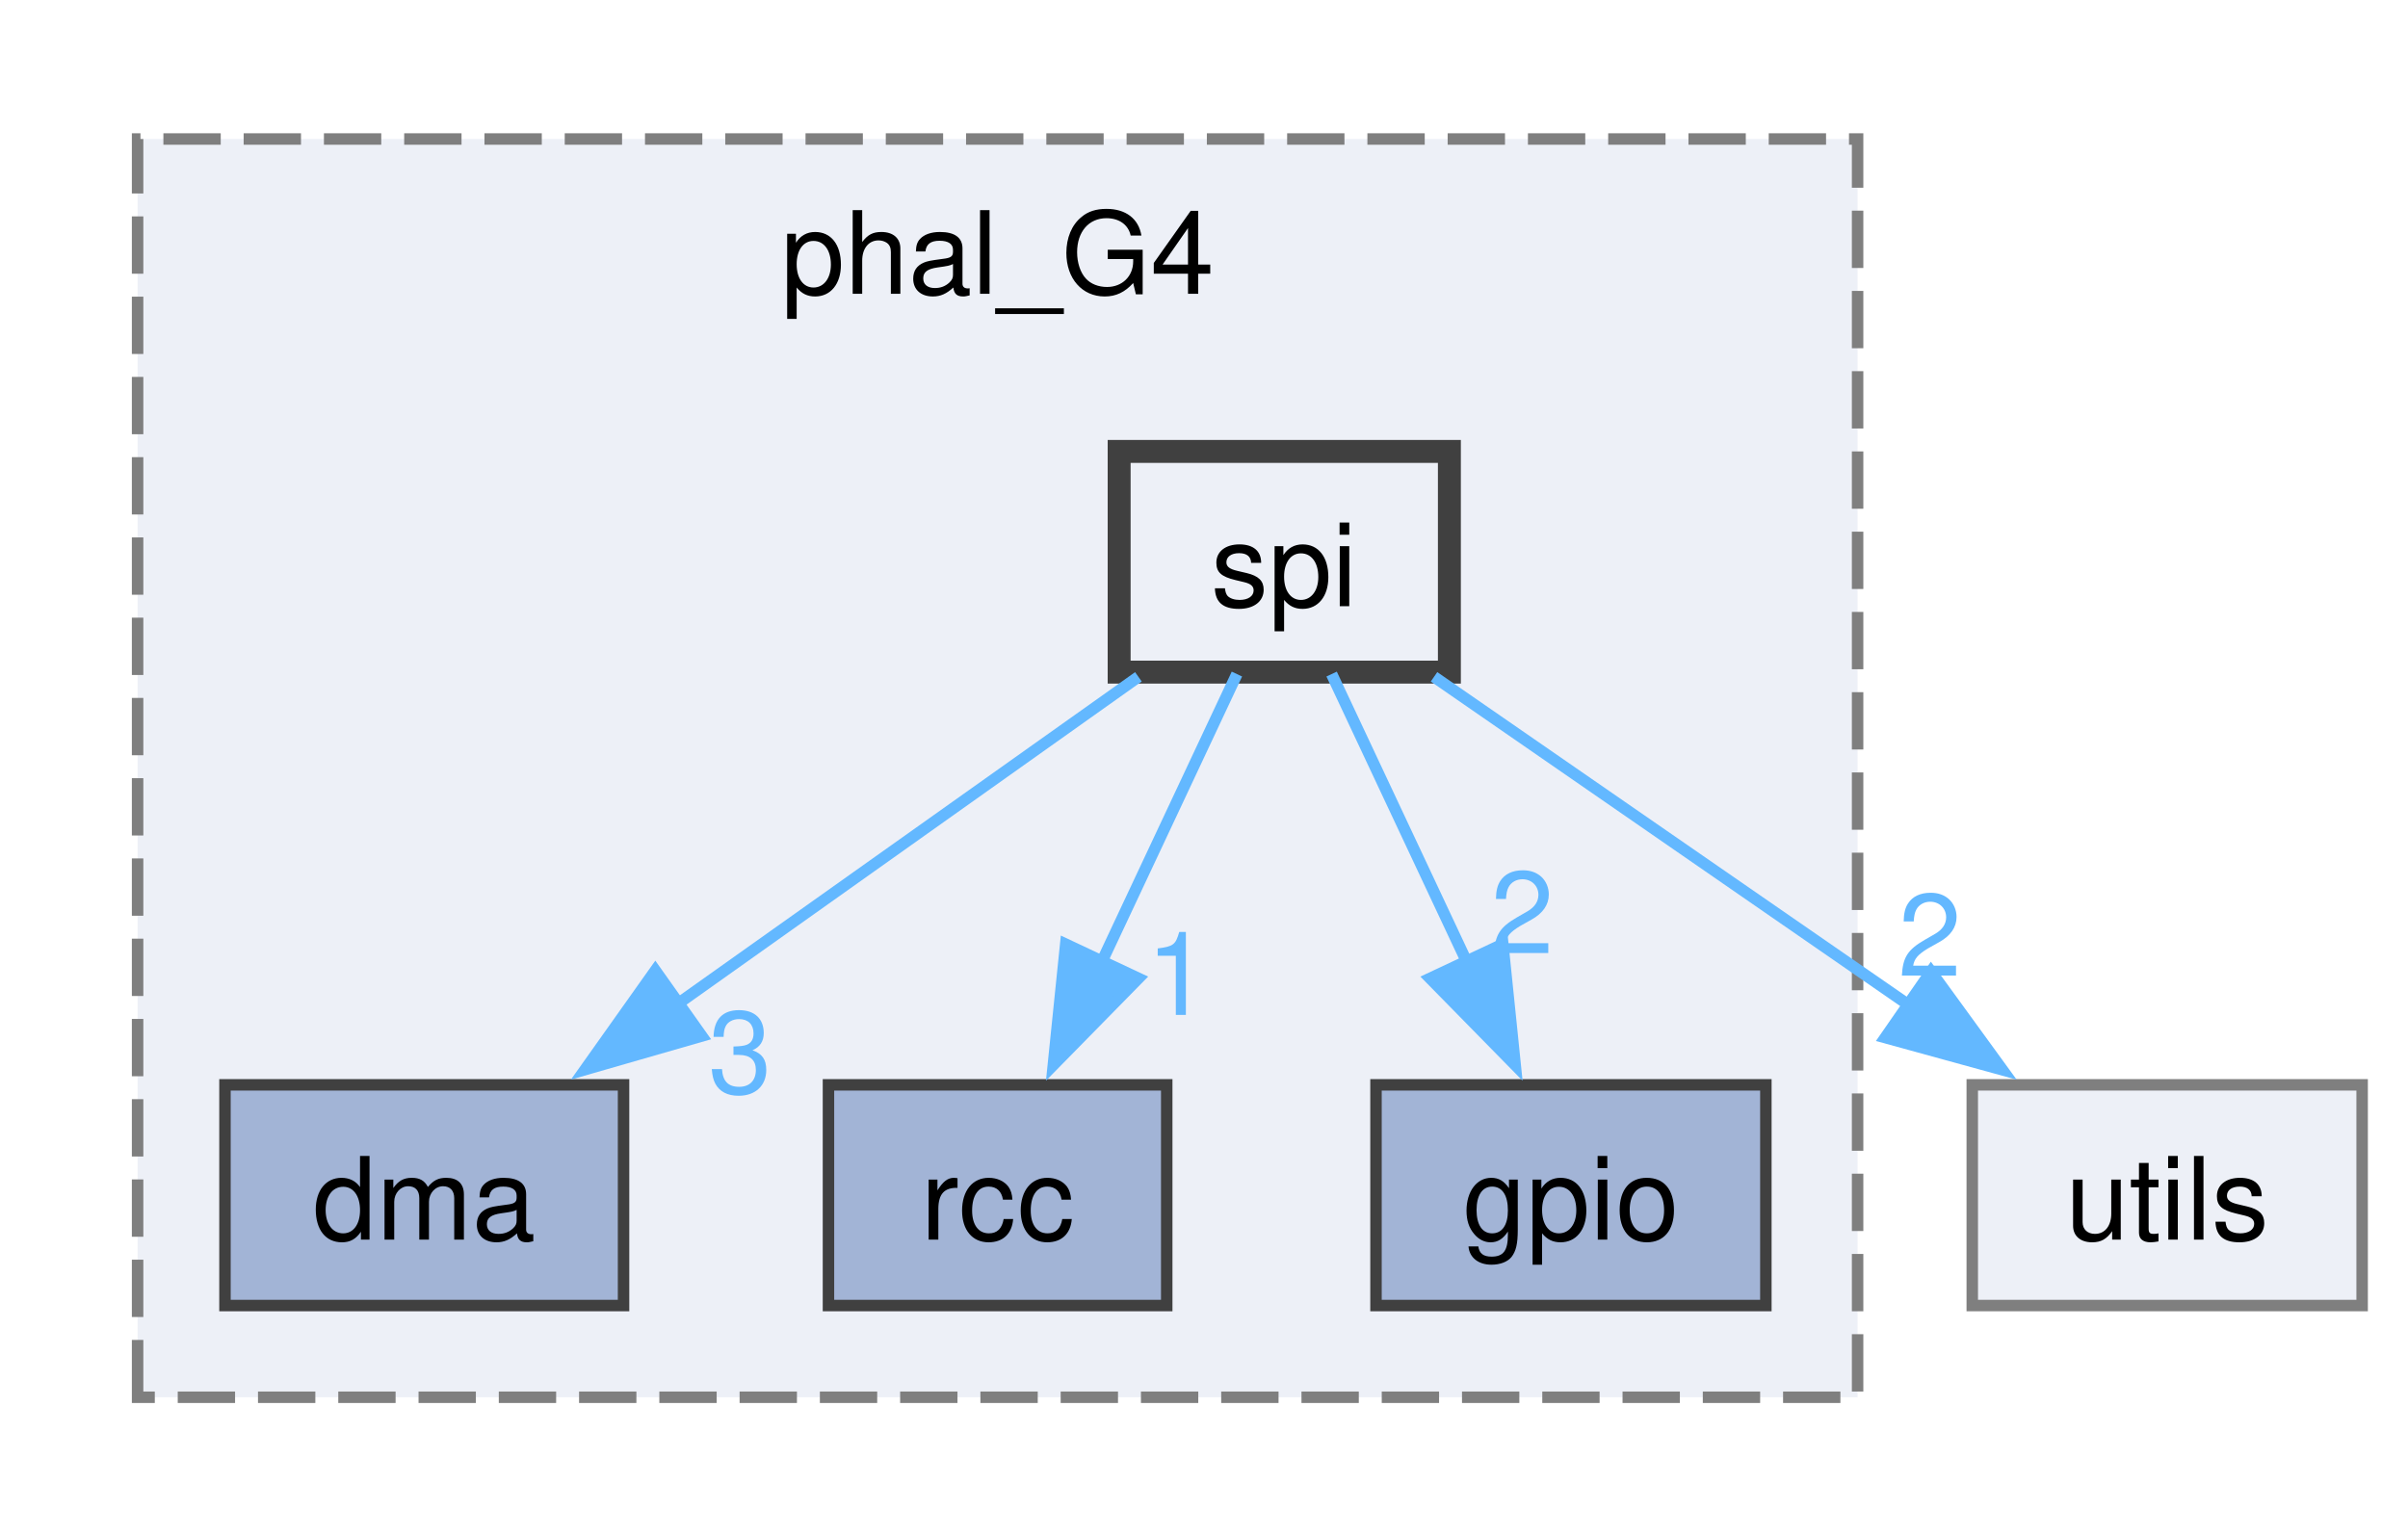
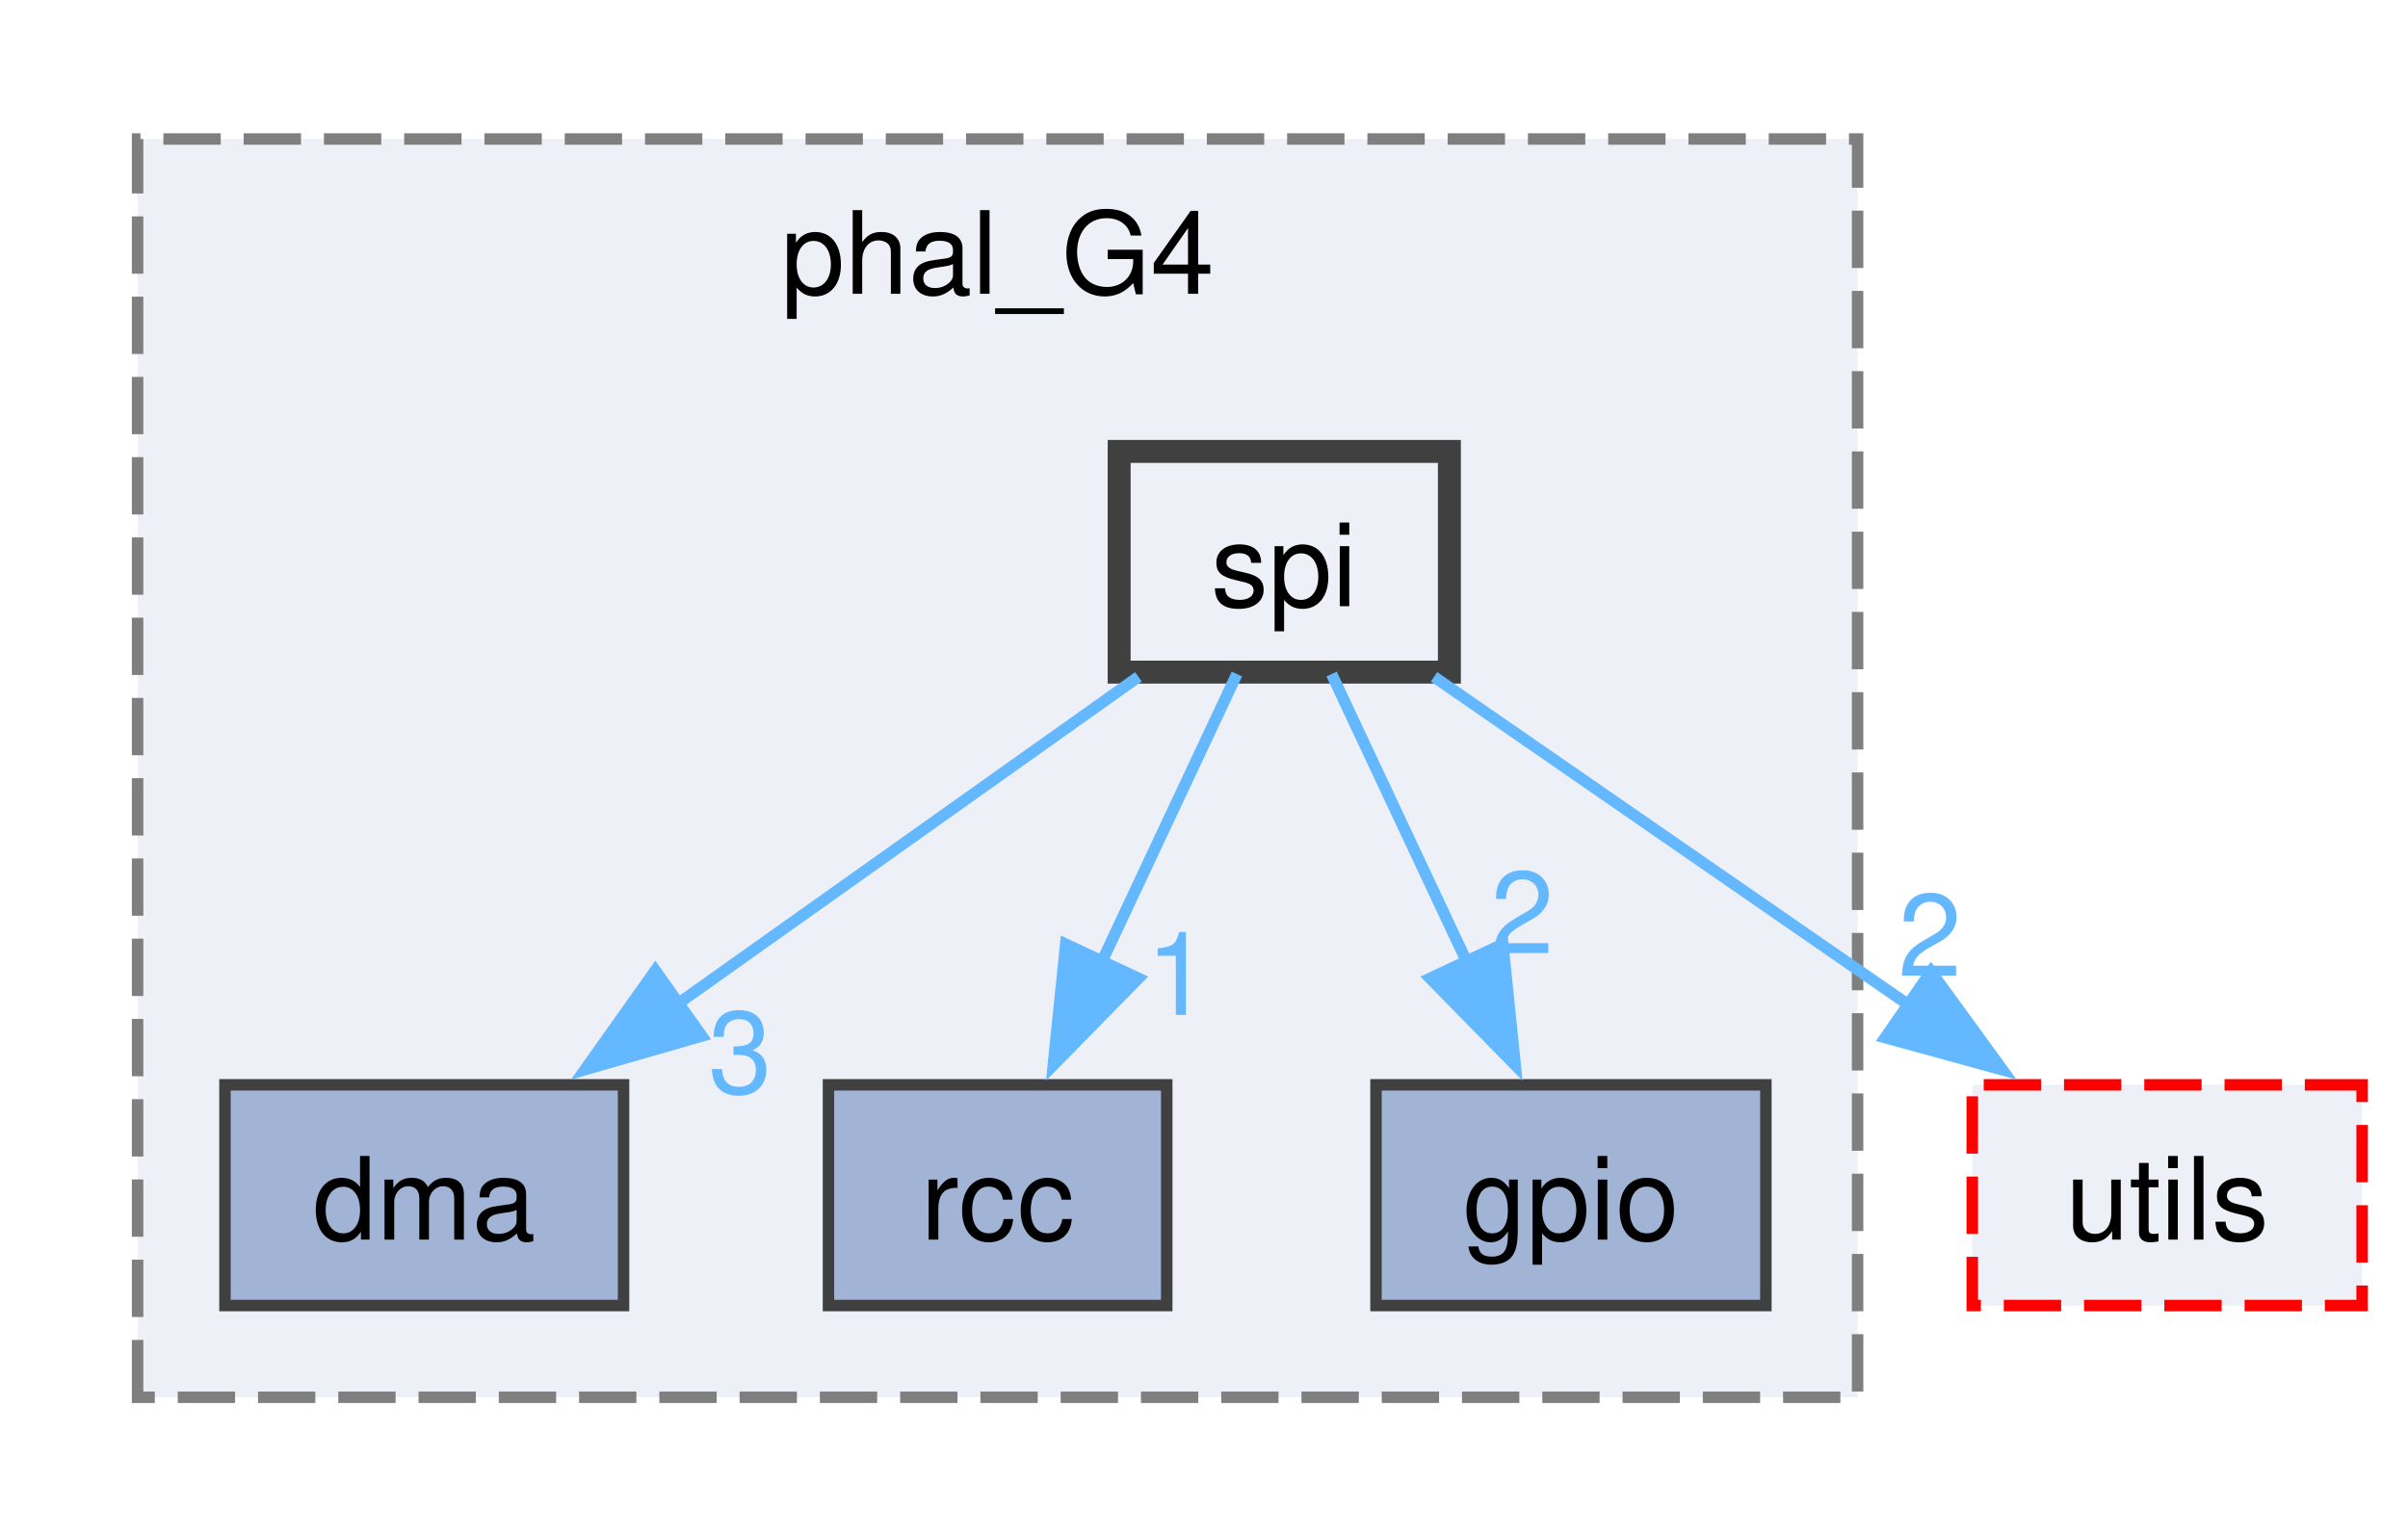
<svg xmlns="http://www.w3.org/2000/svg" xmlns:xlink="http://www.w3.org/1999/xlink" width="210pt" height="134pt" viewBox="0.00 0.00 210.00 133.75">
  <g id="graph0" class="graph" transform="scale(1 1) rotate(0) translate(4 129.75)">
    <g id="clust1" class="cluster">
      <g id="a_clust1">
        <a xlink:href="dir_48b3ded520845e3cf7cf37478d1eb6dc.html" target="_top" xlink:title="phal_G4">
          <polygon fill="#edf0f7" stroke="#7f7f7f" stroke-dasharray="5,2" points="8,-8 8,-117.75 158,-117.75 158,-8 8,-8" />
          <text text-anchor="middle" x="83" y="-104.25" font-family="Helvetica,sans-Serif" font-size="10.00">phal_G4</text>
        </a>
      </g>
    </g>
    <g id="node1" class="node">
      <g id="a_node1">
        <a xlink:href="dir_2b8ac7971c824570521fa9be3d2f9204.html" target="_top" xlink:title="dma">
          <polygon fill="#a2b4d6" stroke="#404040" points="50.38,-35.25 15.62,-35.25 15.62,-16 50.38,-16 50.38,-35.25" />
          <text text-anchor="middle" x="33" y="-21.75" font-family="Helvetica,sans-Serif" font-size="10.00">dma</text>
        </a>
      </g>
    </g>
    <g id="node2" class="node">
      <g id="a_node2">
        <a xlink:href="dir_66a9c88992d09c7c7e483703b2286fd9.html" target="_top" xlink:title="rcc">
          <polygon fill="#a2b4d6" stroke="#404040" points="97.75,-35.25 68.25,-35.25 68.25,-16 97.75,-16 97.75,-35.25" />
          <text text-anchor="middle" x="83" y="-21.75" font-family="Helvetica,sans-Serif" font-size="10.00">rcc</text>
        </a>
      </g>
    </g>
    <g id="node3" class="node">
      <g id="a_node3">
        <a xlink:href="dir_68a33047963817f292b083d50bd21e56.html" target="_top" xlink:title="gpio">
          <polygon fill="#a2b4d6" stroke="#404040" points="150,-35.25 116,-35.25 116,-16 150,-16 150,-35.25" />
          <text text-anchor="middle" x="133" y="-21.75" font-family="Helvetica,sans-Serif" font-size="10.00">gpio</text>
        </a>
      </g>
    </g>
    <g id="node4" class="node">
      <g id="a_node4">
        <a xlink:href="dir_a10ea9dbf42e682961abca7947372113.html" target="_top" xlink:title="spi">
          <polygon fill="#edf0f7" stroke="#404040" stroke-width="2" points="122.4,-90.5 93.6,-90.5 93.6,-71.25 122.4,-71.25 122.4,-90.5" />
          <text text-anchor="middle" x="108" y="-77" font-family="Helvetica,sans-Serif" font-size="10.00">spi</text>
        </a>
      </g>
    </g>
    <g id="edge1" class="edge">
      <g id="a_edge1">
        <a xlink:href="dir_000071_000026.html" target="_top">
          <path fill="none" stroke="#63b8ff" d="M95.28,-70.84C84.29,-63.04 68.16,-51.59 55.07,-42.29" />
          <polygon fill="#63b8ff" stroke="#63b8ff" points="57.2,-39.51 47.02,-36.58 53.15,-45.22 57.2,-39.51" />
        </a>
      </g>
      <g id="a_edge1-headlabel">
        <a xlink:href="dir_000071_000026.html" target="_top" xlink:title="3">
          <text text-anchor="middle" x="60.54" y="-34.53" font-family="Helvetica,sans-Serif" font-size="10.00" fill="#63b8ff">3</text>
        </a>
      </g>
    </g>
    <g id="edge3" class="edge">
      <g id="a_edge3">
        <a xlink:href="dir_000071_000060.html" target="_top">
          <path fill="none" stroke="#63b8ff" d="M103.87,-71.08C100.67,-64.26 96.11,-54.56 92.07,-45.95" />
          <polygon fill="#63b8ff" stroke="#63b8ff" points="95.28,-44.54 87.86,-36.98 88.94,-47.52 95.28,-44.54" />
        </a>
      </g>
      <g id="a_edge3-headlabel">
        <a xlink:href="dir_000071_000060.html" target="_top" xlink:title="1">
          <text text-anchor="middle" x="98.73" y="-41.35" font-family="Helvetica,sans-Serif" font-size="10.00" fill="#63b8ff">1</text>
        </a>
      </g>
    </g>
    <g id="edge4" class="edge">
      <g id="a_edge4">
        <a xlink:href="dir_000071_000042.html" target="_top">
          <path fill="none" stroke="#63b8ff" d="M112.13,-71.08C115.33,-64.26 119.89,-54.56 123.93,-45.95" />
          <polygon fill="#63b8ff" stroke="#63b8ff" points="127.06,-47.52 128.14,-36.98 120.72,-44.54 127.06,-47.52" />
        </a>
      </g>
      <g id="a_edge4-headlabel">
        <a xlink:href="dir_000071_000042.html" target="_top" xlink:title="2">
          <text text-anchor="middle" x="128.74" y="-46.73" font-family="Helvetica,sans-Serif" font-size="10.00" fill="#63b8ff">2</text>
        </a>
      </g>
    </g>
    <g id="node5" class="node">
      <g id="a_node5">
        <a xlink:href="dir_43b58effa8f021174a1d652cabb0d2a8.html" target="_top" xlink:title="utils">
-           <polygon fill="#edf0f7" stroke="#7f7f7f" points="202,-35.25 168,-35.25 168,-16 202,-16 202,-35.25" />
+           <polygon fill="#edf0f7" stroke="red" stroke-dasharray="5,2" points="202,-35.25 168,-35.25 168,-16 202,-16 202,-35.25" />
          <text text-anchor="middle" x="185" y="-21.75" font-family="Helvetica,sans-Serif" font-size="10.00">utils</text>
        </a>
      </g>
    </g>
    <g id="edge2" class="edge">
      <g id="a_edge2">
-         <a xlink:href="dir_000071_000095.html" target="_top">
+         <a xlink:href="dir_000071_000096.html" target="_top">
          <path fill="none" stroke="#63b8ff" d="M121.06,-70.84C132.46,-62.96 149.23,-51.36 162.74,-42.02" />
          <polygon fill="#63b8ff" stroke="#63b8ff" points="164.4,-45.13 170.63,-36.56 160.41,-39.37 164.4,-45.13" />
        </a>
      </g>
      <g id="a_edge2-headlabel">
-         <a xlink:href="dir_000071_000095.html" target="_top" xlink:title="2">
+         <a xlink:href="dir_000071_000096.html" target="_top" xlink:title="2">
          <text text-anchor="middle" x="164.3" y="-44.77" font-family="Helvetica,sans-Serif" font-size="10.00" fill="#63b8ff">2</text>
        </a>
      </g>
    </g>
  </g>
</svg>
